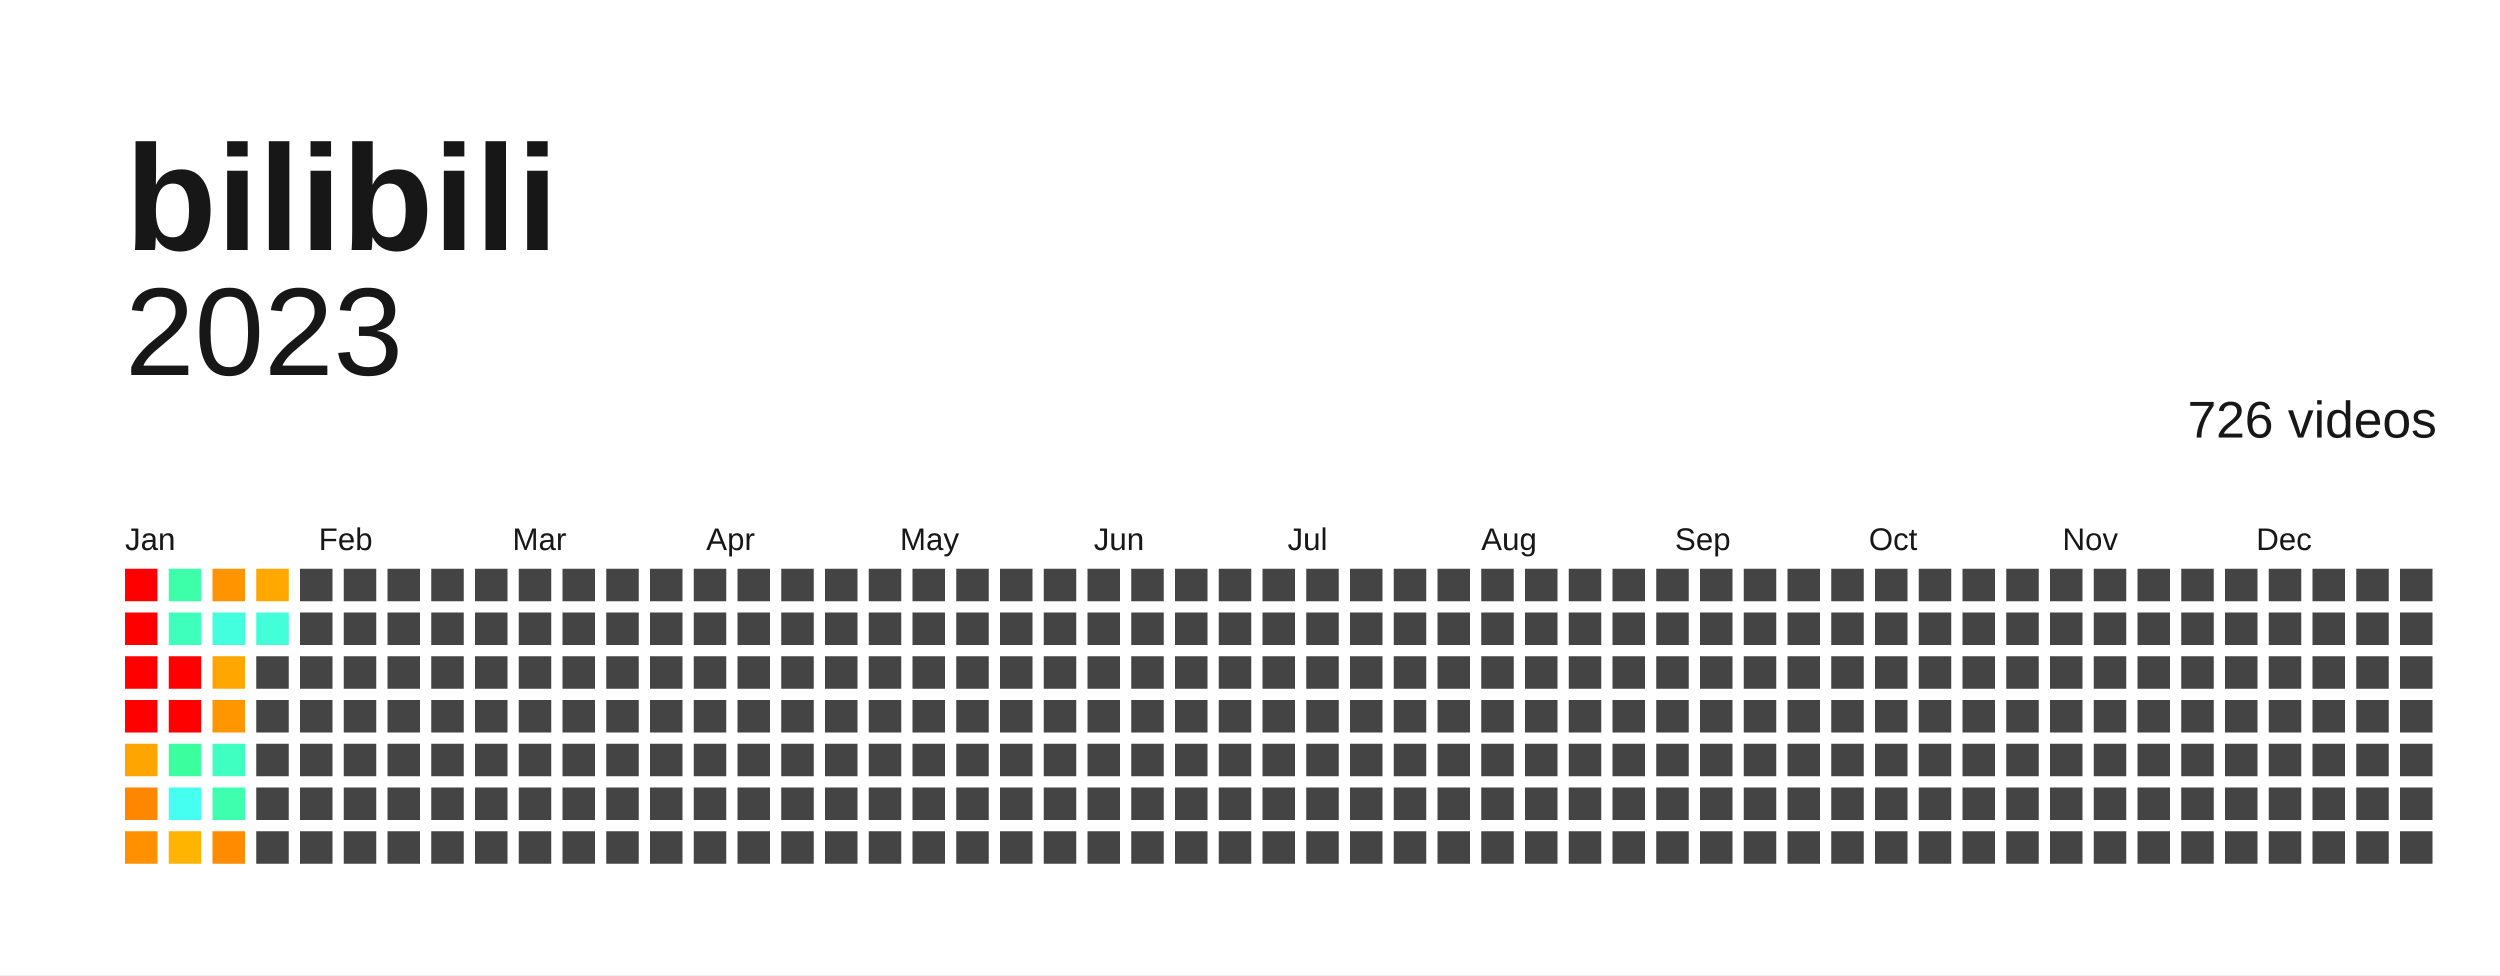
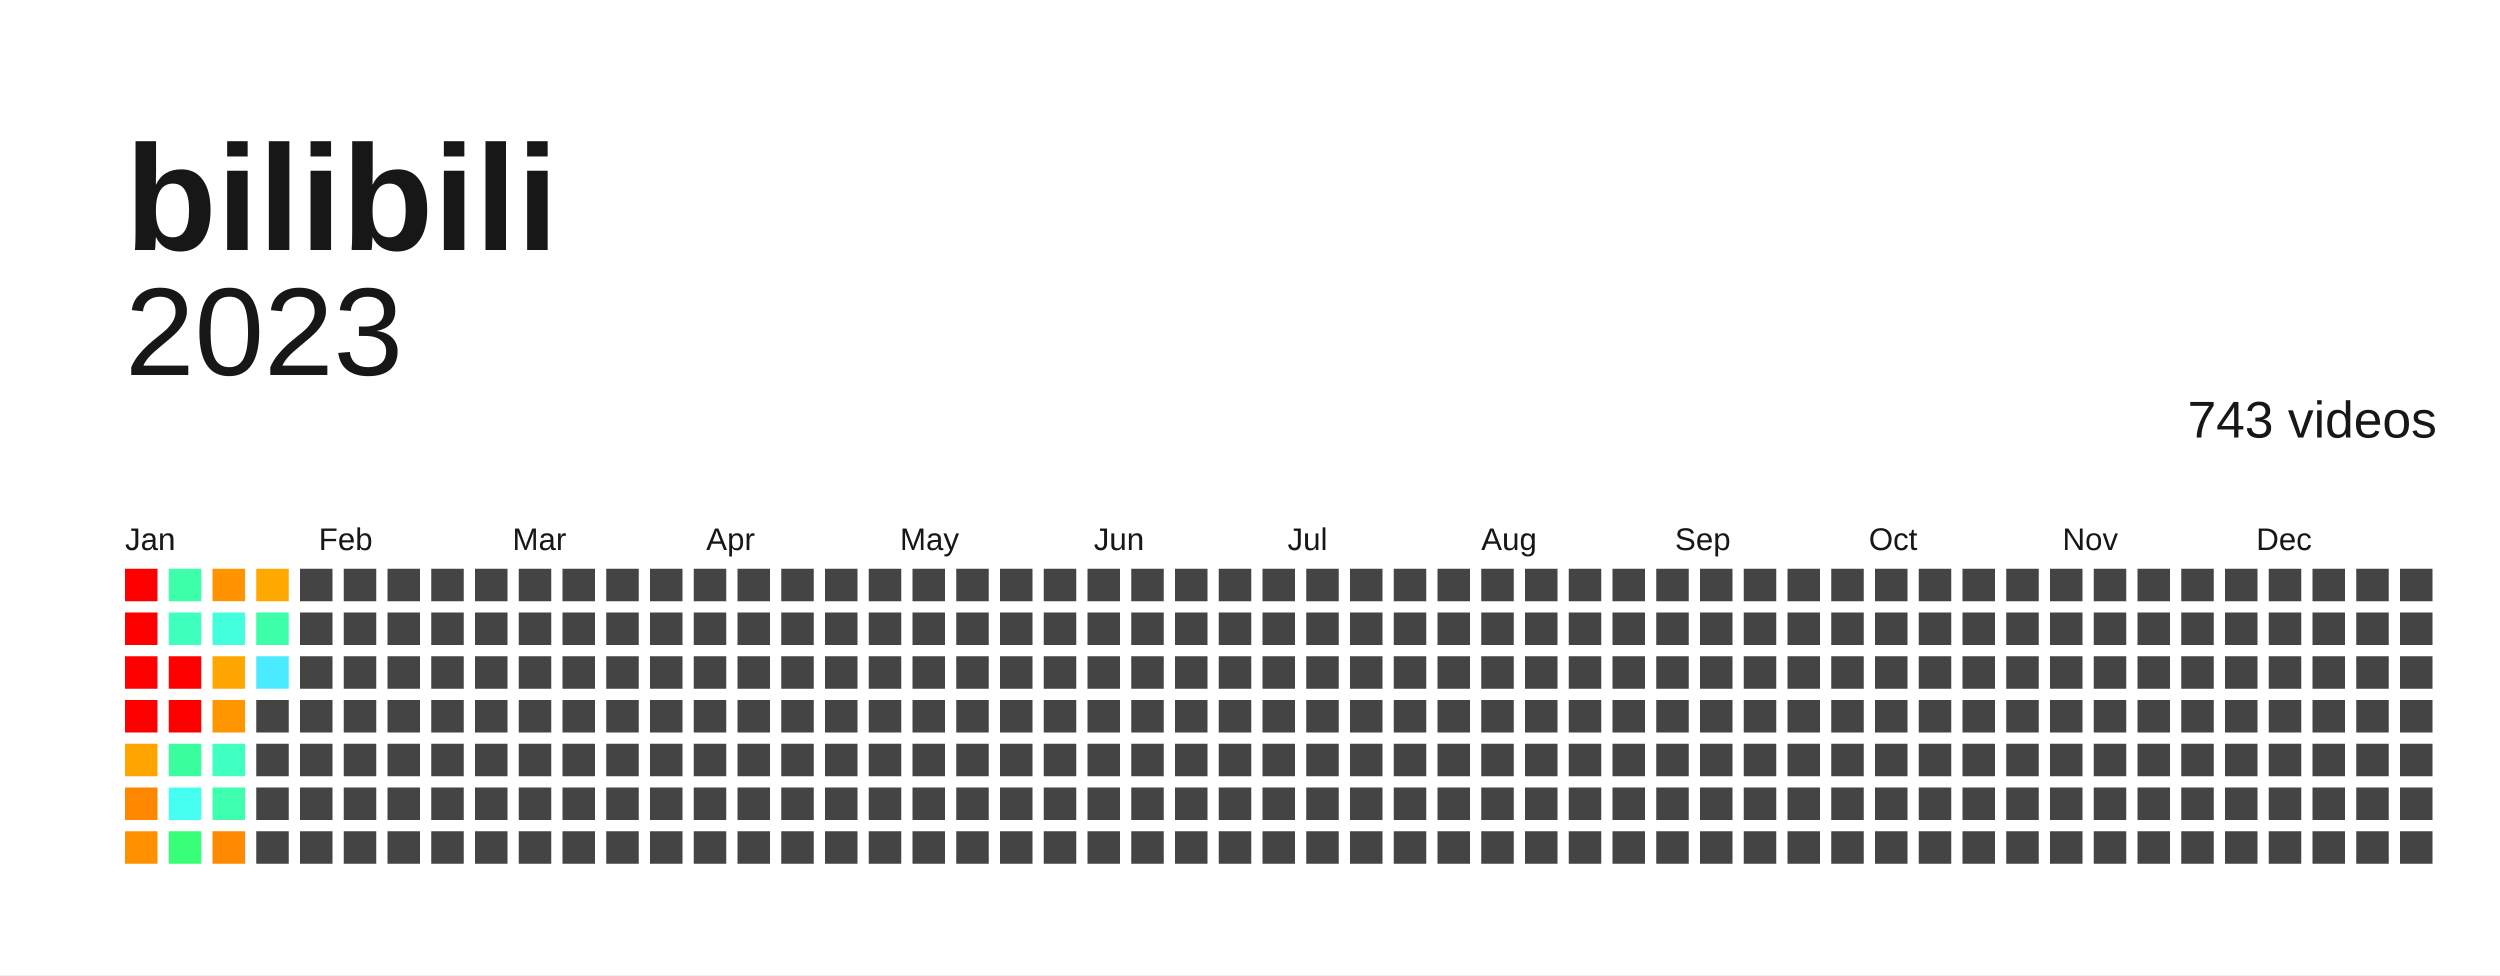
<svg xmlns="http://www.w3.org/2000/svg" baseProfile="full" height="78mm" version="1.1" viewBox="0,0,200,78" width="200mm">
  <defs />
  <rect fill="#FFFFFF" height="78" width="200" x="0" y="0" />
  <text fill="#171717" style="font-size:12px; font-family:Arial; font-weight:bold;" x="10" y="20">bilibili</text>
  <text alignment-baseline="hanging" fill="#171717" style="font-size:10.0px; font-family:Arial;" x="10" y="30">2023</text>
-   <text alignment-baseline="hanging" fill="#171717" style="font-size:4.125px; font-family:Arial;" x="175" y="35">726 videos</text>
+   <text alignment-baseline="hanging" fill="#171717" style="font-size:4.125px; font-family:Arial;" x="175" y="35">743 videos</text>
  <text fill="#171717" style="font-size:2.5px; font-family:Arial" x="10.0" y="44">Jan</text>
  <text fill="#171717" style="font-size:2.5px; font-family:Arial" x="25.5" y="44">Feb</text>
  <text fill="#171717" style="font-size:2.5px; font-family:Arial" x="41.0" y="44">Mar</text>
  <text fill="#171717" style="font-size:2.5px; font-family:Arial" x="56.5" y="44">Apr</text>
  <text fill="#171717" style="font-size:2.5px; font-family:Arial" x="72.0" y="44">May</text>
  <text fill="#171717" style="font-size:2.5px; font-family:Arial" x="87.5" y="44">Jun</text>
  <text fill="#171717" style="font-size:2.5px; font-family:Arial" x="103.0" y="44">Jul</text>
  <text fill="#171717" style="font-size:2.5px; font-family:Arial" x="118.5" y="44">Aug</text>
  <text fill="#171717" style="font-size:2.5px; font-family:Arial" x="134.0" y="44">Sep</text>
  <text fill="#171717" style="font-size:2.5px; font-family:Arial" x="149.5" y="44">Oct</text>
  <text fill="#171717" style="font-size:2.5px; font-family:Arial" x="165.0" y="44">Nov</text>
  <text fill="#171717" style="font-size:2.5px; font-family:Arial" x="180.5" y="44">Dec</text>
  <rect fill="red" height="2.6" width="2.6" x="10.0" y="45.5" />
  <rect fill="red" height="2.6" width="2.6" x="10.0" y="49.0" />
  <rect fill="red" height="2.6" width="2.6" x="10.0" y="52.5" />
  <rect fill="red" height="2.6" width="2.6" x="10.0" y="56.0" />
  <rect fill="#ffa500" height="2.6" width="2.6" x="10.0" y="59.5" />
  <rect fill="#ff8700" height="2.6" width="2.6" x="10.0" y="63.0" />
  <rect fill="#ff9000" height="2.6" width="2.6" x="10.0" y="66.5" />
  <rect fill="#3dffa9" height="2.6" width="2.6" x="13.5" y="45.5" />
  <rect fill="#3fffbd" height="2.6" width="2.6" x="13.5" y="49.0" />
  <rect fill="red" height="2.6" width="2.6" x="13.5" y="52.5" />
  <rect fill="red" height="2.6" width="2.6" x="13.5" y="56.0" />
  <rect fill="#3bff9f" height="2.6" width="2.6" x="13.5" y="59.5" />
  <rect fill="#45fff0" height="2.6" width="2.6" x="13.5" y="63.0" />
-   <rect fill="#ffb400" height="2.6" width="2.6" x="13.5" y="66.5" />
+   <rect fill="#37ff77" height="2.6" width="2.6" x="13.5" y="66.5" />
  <rect fill="#ff9400" height="2.6" width="2.6" x="17.0" y="45.5" />
  <rect fill="#43ffde" height="2.6" width="2.6" x="17.0" y="49.0" />
  <rect fill="#ffa700" height="2.6" width="2.6" x="17.0" y="52.5" />
  <rect fill="#ff9600" height="2.6" width="2.6" x="17.0" y="56.0" />
  <rect fill="#3fffc1" height="2.6" width="2.6" x="17.0" y="59.5" />
  <rect fill="#3dffae" height="2.6" width="2.6" x="17.0" y="63.0" />
-   <rect fill="#ff8b00" height="2.6" width="2.6" x="17.0" y="66.5" />
+   <rect fill="#ff8900" height="2.6" width="2.6" x="17.0" y="66.5" />
  <rect fill="#ffa900" height="2.6" width="2.6" x="20.5" y="45.5" />
-   <rect fill="#42ffd9" height="2.6" width="2.6" x="20.5" y="49.0" />
-   <rect fill="#444444" height="2.6" width="2.6" x="20.5" y="52.5" />
+   <rect fill="#3dffa9" height="2.6" width="2.6" x="20.5" y="49.0" />
+   <rect fill="#4aebff" height="2.6" width="2.6" x="20.5" y="52.5" />
  <rect fill="#444444" height="2.6" width="2.6" x="20.5" y="56.0" />
  <rect fill="#444444" height="2.6" width="2.6" x="20.5" y="59.5" />
  <rect fill="#444444" height="2.6" width="2.6" x="20.5" y="63.0" />
  <rect fill="#444444" height="2.6" width="2.6" x="20.5" y="66.5" />
  <rect fill="#444444" height="2.6" width="2.6" x="24.0" y="45.5" />
  <rect fill="#444444" height="2.6" width="2.6" x="24.0" y="49.0" />
  <rect fill="#444444" height="2.6" width="2.6" x="24.0" y="52.5" />
  <rect fill="#444444" height="2.6" width="2.6" x="24.0" y="56.0" />
  <rect fill="#444444" height="2.6" width="2.6" x="24.0" y="59.5" />
  <rect fill="#444444" height="2.6" width="2.6" x="24.0" y="63.0" />
  <rect fill="#444444" height="2.6" width="2.6" x="24.0" y="66.5" />
  <rect fill="#444444" height="2.6" width="2.6" x="27.5" y="45.5" />
  <rect fill="#444444" height="2.6" width="2.6" x="27.5" y="49.0" />
  <rect fill="#444444" height="2.6" width="2.6" x="27.5" y="52.5" />
  <rect fill="#444444" height="2.6" width="2.6" x="27.5" y="56.0" />
  <rect fill="#444444" height="2.6" width="2.6" x="27.5" y="59.5" />
  <rect fill="#444444" height="2.6" width="2.6" x="27.5" y="63.0" />
  <rect fill="#444444" height="2.6" width="2.6" x="27.5" y="66.5" />
  <rect fill="#444444" height="2.6" width="2.6" x="31.0" y="45.5" />
  <rect fill="#444444" height="2.6" width="2.6" x="31.0" y="49.0" />
  <rect fill="#444444" height="2.6" width="2.6" x="31.0" y="52.5" />
  <rect fill="#444444" height="2.6" width="2.6" x="31.0" y="56.0" />
  <rect fill="#444444" height="2.6" width="2.6" x="31.0" y="59.5" />
  <rect fill="#444444" height="2.6" width="2.6" x="31.0" y="63.0" />
  <rect fill="#444444" height="2.6" width="2.6" x="31.0" y="66.5" />
  <rect fill="#444444" height="2.6" width="2.6" x="34.5" y="45.5" />
  <rect fill="#444444" height="2.6" width="2.6" x="34.5" y="49.0" />
  <rect fill="#444444" height="2.6" width="2.6" x="34.5" y="52.5" />
  <rect fill="#444444" height="2.6" width="2.6" x="34.5" y="56.0" />
  <rect fill="#444444" height="2.6" width="2.6" x="34.5" y="59.5" />
  <rect fill="#444444" height="2.6" width="2.6" x="34.5" y="63.0" />
  <rect fill="#444444" height="2.6" width="2.6" x="34.5" y="66.5" />
  <rect fill="#444444" height="2.6" width="2.6" x="38.0" y="45.5" />
  <rect fill="#444444" height="2.6" width="2.6" x="38.0" y="49.0" />
  <rect fill="#444444" height="2.6" width="2.6" x="38.0" y="52.5" />
  <rect fill="#444444" height="2.6" width="2.6" x="38.0" y="56.0" />
  <rect fill="#444444" height="2.6" width="2.6" x="38.0" y="59.5" />
  <rect fill="#444444" height="2.6" width="2.6" x="38.0" y="63.0" />
  <rect fill="#444444" height="2.6" width="2.6" x="38.0" y="66.5" />
  <rect fill="#444444" height="2.6" width="2.6" x="41.5" y="45.5" />
  <rect fill="#444444" height="2.6" width="2.6" x="41.5" y="49.0" />
  <rect fill="#444444" height="2.6" width="2.6" x="41.5" y="52.5" />
  <rect fill="#444444" height="2.6" width="2.6" x="41.5" y="56.0" />
  <rect fill="#444444" height="2.6" width="2.6" x="41.5" y="59.5" />
  <rect fill="#444444" height="2.6" width="2.6" x="41.5" y="63.0" />
  <rect fill="#444444" height="2.6" width="2.6" x="41.5" y="66.5" />
  <rect fill="#444444" height="2.6" width="2.6" x="45.0" y="45.5" />
  <rect fill="#444444" height="2.6" width="2.6" x="45.0" y="49.0" />
  <rect fill="#444444" height="2.6" width="2.6" x="45.0" y="52.5" />
  <rect fill="#444444" height="2.6" width="2.6" x="45.0" y="56.0" />
  <rect fill="#444444" height="2.6" width="2.6" x="45.0" y="59.5" />
  <rect fill="#444444" height="2.6" width="2.6" x="45.0" y="63.0" />
  <rect fill="#444444" height="2.6" width="2.6" x="45.0" y="66.5" />
  <rect fill="#444444" height="2.6" width="2.6" x="48.5" y="45.5" />
  <rect fill="#444444" height="2.6" width="2.6" x="48.5" y="49.0" />
  <rect fill="#444444" height="2.6" width="2.6" x="48.5" y="52.5" />
  <rect fill="#444444" height="2.6" width="2.6" x="48.5" y="56.0" />
  <rect fill="#444444" height="2.6" width="2.6" x="48.5" y="59.5" />
  <rect fill="#444444" height="2.6" width="2.6" x="48.5" y="63.0" />
  <rect fill="#444444" height="2.6" width="2.6" x="48.5" y="66.5" />
  <rect fill="#444444" height="2.6" width="2.6" x="52.0" y="45.5" />
  <rect fill="#444444" height="2.6" width="2.6" x="52.0" y="49.0" />
  <rect fill="#444444" height="2.6" width="2.6" x="52.0" y="52.5" />
  <rect fill="#444444" height="2.6" width="2.6" x="52.0" y="56.0" />
  <rect fill="#444444" height="2.6" width="2.6" x="52.0" y="59.5" />
  <rect fill="#444444" height="2.6" width="2.6" x="52.0" y="63.0" />
  <rect fill="#444444" height="2.6" width="2.6" x="52.0" y="66.5" />
  <rect fill="#444444" height="2.6" width="2.6" x="55.5" y="45.5" />
  <rect fill="#444444" height="2.6" width="2.6" x="55.5" y="49.0" />
  <rect fill="#444444" height="2.6" width="2.6" x="55.5" y="52.5" />
  <rect fill="#444444" height="2.6" width="2.6" x="55.5" y="56.0" />
  <rect fill="#444444" height="2.6" width="2.6" x="55.5" y="59.5" />
  <rect fill="#444444" height="2.6" width="2.6" x="55.5" y="63.0" />
  <rect fill="#444444" height="2.6" width="2.6" x="55.5" y="66.5" />
  <rect fill="#444444" height="2.6" width="2.6" x="59.0" y="45.5" />
  <rect fill="#444444" height="2.6" width="2.6" x="59.0" y="49.0" />
  <rect fill="#444444" height="2.6" width="2.6" x="59.0" y="52.5" />
  <rect fill="#444444" height="2.6" width="2.6" x="59.0" y="56.0" />
  <rect fill="#444444" height="2.6" width="2.6" x="59.0" y="59.5" />
  <rect fill="#444444" height="2.6" width="2.6" x="59.0" y="63.0" />
  <rect fill="#444444" height="2.6" width="2.6" x="59.0" y="66.5" />
  <rect fill="#444444" height="2.6" width="2.6" x="62.5" y="45.5" />
  <rect fill="#444444" height="2.6" width="2.6" x="62.5" y="49.0" />
  <rect fill="#444444" height="2.6" width="2.6" x="62.5" y="52.5" />
  <rect fill="#444444" height="2.6" width="2.6" x="62.5" y="56.0" />
  <rect fill="#444444" height="2.6" width="2.6" x="62.5" y="59.5" />
  <rect fill="#444444" height="2.6" width="2.6" x="62.5" y="63.0" />
  <rect fill="#444444" height="2.6" width="2.6" x="62.5" y="66.5" />
  <rect fill="#444444" height="2.6" width="2.6" x="66.0" y="45.5" />
  <rect fill="#444444" height="2.6" width="2.6" x="66.0" y="49.0" />
  <rect fill="#444444" height="2.6" width="2.6" x="66.0" y="52.5" />
  <rect fill="#444444" height="2.6" width="2.6" x="66.0" y="56.0" />
  <rect fill="#444444" height="2.6" width="2.6" x="66.0" y="59.5" />
  <rect fill="#444444" height="2.6" width="2.6" x="66.0" y="63.0" />
  <rect fill="#444444" height="2.6" width="2.6" x="66.0" y="66.5" />
  <rect fill="#444444" height="2.6" width="2.6" x="69.5" y="45.5" />
  <rect fill="#444444" height="2.6" width="2.6" x="69.5" y="49.0" />
  <rect fill="#444444" height="2.6" width="2.6" x="69.5" y="52.5" />
  <rect fill="#444444" height="2.6" width="2.6" x="69.5" y="56.0" />
  <rect fill="#444444" height="2.6" width="2.6" x="69.5" y="59.5" />
  <rect fill="#444444" height="2.6" width="2.6" x="69.5" y="63.0" />
  <rect fill="#444444" height="2.6" width="2.6" x="69.5" y="66.5" />
  <rect fill="#444444" height="2.6" width="2.6" x="73.0" y="45.5" />
  <rect fill="#444444" height="2.6" width="2.6" x="73.0" y="49.0" />
  <rect fill="#444444" height="2.6" width="2.6" x="73.0" y="52.5" />
  <rect fill="#444444" height="2.6" width="2.6" x="73.0" y="56.0" />
  <rect fill="#444444" height="2.6" width="2.6" x="73.0" y="59.5" />
  <rect fill="#444444" height="2.6" width="2.6" x="73.0" y="63.0" />
  <rect fill="#444444" height="2.6" width="2.6" x="73.0" y="66.5" />
  <rect fill="#444444" height="2.6" width="2.6" x="76.5" y="45.5" />
  <rect fill="#444444" height="2.6" width="2.6" x="76.5" y="49.0" />
  <rect fill="#444444" height="2.6" width="2.6" x="76.5" y="52.5" />
  <rect fill="#444444" height="2.6" width="2.6" x="76.5" y="56.0" />
  <rect fill="#444444" height="2.6" width="2.6" x="76.5" y="59.5" />
  <rect fill="#444444" height="2.6" width="2.6" x="76.5" y="63.0" />
  <rect fill="#444444" height="2.6" width="2.6" x="76.5" y="66.5" />
  <rect fill="#444444" height="2.6" width="2.6" x="80.0" y="45.5" />
  <rect fill="#444444" height="2.6" width="2.6" x="80.0" y="49.0" />
  <rect fill="#444444" height="2.6" width="2.6" x="80.0" y="52.5" />
  <rect fill="#444444" height="2.6" width="2.6" x="80.0" y="56.0" />
  <rect fill="#444444" height="2.6" width="2.6" x="80.0" y="59.5" />
  <rect fill="#444444" height="2.6" width="2.6" x="80.0" y="63.0" />
  <rect fill="#444444" height="2.6" width="2.6" x="80.0" y="66.5" />
  <rect fill="#444444" height="2.6" width="2.6" x="83.5" y="45.5" />
  <rect fill="#444444" height="2.6" width="2.6" x="83.5" y="49.0" />
  <rect fill="#444444" height="2.6" width="2.6" x="83.5" y="52.5" />
  <rect fill="#444444" height="2.6" width="2.6" x="83.5" y="56.0" />
  <rect fill="#444444" height="2.6" width="2.6" x="83.5" y="59.5" />
  <rect fill="#444444" height="2.6" width="2.6" x="83.5" y="63.0" />
  <rect fill="#444444" height="2.6" width="2.6" x="83.5" y="66.5" />
  <rect fill="#444444" height="2.6" width="2.6" x="87.0" y="45.5" />
  <rect fill="#444444" height="2.6" width="2.6" x="87.0" y="49.0" />
  <rect fill="#444444" height="2.6" width="2.6" x="87.0" y="52.5" />
  <rect fill="#444444" height="2.6" width="2.6" x="87.0" y="56.0" />
  <rect fill="#444444" height="2.6" width="2.6" x="87.0" y="59.5" />
  <rect fill="#444444" height="2.6" width="2.6" x="87.0" y="63.0" />
  <rect fill="#444444" height="2.6" width="2.6" x="87.0" y="66.5" />
  <rect fill="#444444" height="2.6" width="2.6" x="90.5" y="45.5" />
  <rect fill="#444444" height="2.6" width="2.6" x="90.5" y="49.0" />
  <rect fill="#444444" height="2.6" width="2.6" x="90.5" y="52.5" />
  <rect fill="#444444" height="2.6" width="2.6" x="90.5" y="56.0" />
  <rect fill="#444444" height="2.6" width="2.6" x="90.5" y="59.5" />
  <rect fill="#444444" height="2.6" width="2.6" x="90.5" y="63.0" />
  <rect fill="#444444" height="2.6" width="2.6" x="90.5" y="66.5" />
  <rect fill="#444444" height="2.6" width="2.6" x="94.0" y="45.5" />
  <rect fill="#444444" height="2.6" width="2.6" x="94.0" y="49.0" />
  <rect fill="#444444" height="2.6" width="2.6" x="94.0" y="52.5" />
  <rect fill="#444444" height="2.6" width="2.6" x="94.0" y="56.0" />
  <rect fill="#444444" height="2.6" width="2.6" x="94.0" y="59.5" />
  <rect fill="#444444" height="2.6" width="2.6" x="94.0" y="63.0" />
  <rect fill="#444444" height="2.6" width="2.6" x="94.0" y="66.5" />
  <rect fill="#444444" height="2.6" width="2.6" x="97.5" y="45.5" />
  <rect fill="#444444" height="2.6" width="2.6" x="97.5" y="49.0" />
  <rect fill="#444444" height="2.6" width="2.6" x="97.5" y="52.5" />
  <rect fill="#444444" height="2.6" width="2.6" x="97.5" y="56.0" />
  <rect fill="#444444" height="2.6" width="2.6" x="97.5" y="59.5" />
  <rect fill="#444444" height="2.6" width="2.6" x="97.5" y="63.0" />
  <rect fill="#444444" height="2.6" width="2.6" x="97.5" y="66.5" />
  <rect fill="#444444" height="2.6" width="2.6" x="101.0" y="45.5" />
  <rect fill="#444444" height="2.6" width="2.6" x="101.0" y="49.0" />
  <rect fill="#444444" height="2.6" width="2.6" x="101.0" y="52.5" />
  <rect fill="#444444" height="2.6" width="2.6" x="101.0" y="56.0" />
  <rect fill="#444444" height="2.6" width="2.6" x="101.0" y="59.5" />
  <rect fill="#444444" height="2.6" width="2.6" x="101.0" y="63.0" />
  <rect fill="#444444" height="2.6" width="2.6" x="101.0" y="66.5" />
  <rect fill="#444444" height="2.6" width="2.6" x="104.5" y="45.5" />
  <rect fill="#444444" height="2.6" width="2.6" x="104.5" y="49.0" />
  <rect fill="#444444" height="2.6" width="2.6" x="104.5" y="52.5" />
  <rect fill="#444444" height="2.6" width="2.6" x="104.5" y="56.0" />
  <rect fill="#444444" height="2.6" width="2.6" x="104.5" y="59.5" />
  <rect fill="#444444" height="2.6" width="2.6" x="104.5" y="63.0" />
  <rect fill="#444444" height="2.6" width="2.6" x="104.5" y="66.5" />
  <rect fill="#444444" height="2.6" width="2.6" x="108.0" y="45.5" />
  <rect fill="#444444" height="2.6" width="2.6" x="108.0" y="49.0" />
  <rect fill="#444444" height="2.6" width="2.6" x="108.0" y="52.5" />
  <rect fill="#444444" height="2.6" width="2.6" x="108.0" y="56.0" />
  <rect fill="#444444" height="2.6" width="2.6" x="108.0" y="59.5" />
  <rect fill="#444444" height="2.6" width="2.6" x="108.0" y="63.0" />
  <rect fill="#444444" height="2.6" width="2.6" x="108.0" y="66.5" />
  <rect fill="#444444" height="2.6" width="2.6" x="111.5" y="45.5" />
  <rect fill="#444444" height="2.6" width="2.6" x="111.5" y="49.0" />
  <rect fill="#444444" height="2.6" width="2.6" x="111.5" y="52.5" />
  <rect fill="#444444" height="2.6" width="2.6" x="111.5" y="56.0" />
  <rect fill="#444444" height="2.6" width="2.6" x="111.5" y="59.5" />
  <rect fill="#444444" height="2.6" width="2.6" x="111.5" y="63.0" />
  <rect fill="#444444" height="2.6" width="2.6" x="111.5" y="66.5" />
  <rect fill="#444444" height="2.6" width="2.6" x="115.0" y="45.5" />
  <rect fill="#444444" height="2.6" width="2.6" x="115.0" y="49.0" />
  <rect fill="#444444" height="2.6" width="2.6" x="115.0" y="52.5" />
  <rect fill="#444444" height="2.6" width="2.6" x="115.0" y="56.0" />
  <rect fill="#444444" height="2.6" width="2.6" x="115.0" y="59.5" />
  <rect fill="#444444" height="2.6" width="2.6" x="115.0" y="63.0" />
  <rect fill="#444444" height="2.6" width="2.6" x="115.0" y="66.5" />
  <rect fill="#444444" height="2.6" width="2.6" x="118.5" y="45.5" />
  <rect fill="#444444" height="2.6" width="2.6" x="118.5" y="49.0" />
  <rect fill="#444444" height="2.6" width="2.6" x="118.5" y="52.5" />
  <rect fill="#444444" height="2.6" width="2.6" x="118.5" y="56.0" />
  <rect fill="#444444" height="2.6" width="2.6" x="118.5" y="59.5" />
  <rect fill="#444444" height="2.6" width="2.6" x="118.5" y="63.0" />
  <rect fill="#444444" height="2.6" width="2.6" x="118.5" y="66.5" />
  <rect fill="#444444" height="2.6" width="2.6" x="122.0" y="45.5" />
  <rect fill="#444444" height="2.6" width="2.6" x="122.0" y="49.0" />
  <rect fill="#444444" height="2.6" width="2.6" x="122.0" y="52.5" />
  <rect fill="#444444" height="2.6" width="2.6" x="122.0" y="56.0" />
  <rect fill="#444444" height="2.6" width="2.6" x="122.0" y="59.5" />
  <rect fill="#444444" height="2.6" width="2.6" x="122.0" y="63.0" />
  <rect fill="#444444" height="2.6" width="2.6" x="122.0" y="66.5" />
  <rect fill="#444444" height="2.6" width="2.6" x="125.5" y="45.5" />
  <rect fill="#444444" height="2.6" width="2.6" x="125.5" y="49.0" />
  <rect fill="#444444" height="2.6" width="2.6" x="125.5" y="52.5" />
  <rect fill="#444444" height="2.6" width="2.6" x="125.5" y="56.0" />
  <rect fill="#444444" height="2.6" width="2.6" x="125.5" y="59.5" />
  <rect fill="#444444" height="2.6" width="2.6" x="125.5" y="63.0" />
  <rect fill="#444444" height="2.6" width="2.6" x="125.5" y="66.5" />
  <rect fill="#444444" height="2.6" width="2.6" x="129.0" y="45.5" />
  <rect fill="#444444" height="2.6" width="2.6" x="129.0" y="49.0" />
  <rect fill="#444444" height="2.6" width="2.6" x="129.0" y="52.5" />
  <rect fill="#444444" height="2.6" width="2.6" x="129.0" y="56.0" />
  <rect fill="#444444" height="2.6" width="2.6" x="129.0" y="59.5" />
  <rect fill="#444444" height="2.6" width="2.6" x="129.0" y="63.0" />
  <rect fill="#444444" height="2.6" width="2.6" x="129.0" y="66.5" />
  <rect fill="#444444" height="2.6" width="2.6" x="132.5" y="45.5" />
  <rect fill="#444444" height="2.6" width="2.6" x="132.5" y="49.0" />
  <rect fill="#444444" height="2.6" width="2.6" x="132.5" y="52.5" />
  <rect fill="#444444" height="2.6" width="2.6" x="132.5" y="56.0" />
  <rect fill="#444444" height="2.6" width="2.6" x="132.5" y="59.5" />
  <rect fill="#444444" height="2.6" width="2.6" x="132.5" y="63.0" />
  <rect fill="#444444" height="2.6" width="2.6" x="132.5" y="66.5" />
  <rect fill="#444444" height="2.6" width="2.6" x="136.0" y="45.5" />
  <rect fill="#444444" height="2.6" width="2.6" x="136.0" y="49.0" />
  <rect fill="#444444" height="2.6" width="2.6" x="136.0" y="52.5" />
  <rect fill="#444444" height="2.6" width="2.6" x="136.0" y="56.0" />
  <rect fill="#444444" height="2.6" width="2.6" x="136.0" y="59.5" />
  <rect fill="#444444" height="2.6" width="2.6" x="136.0" y="63.0" />
  <rect fill="#444444" height="2.6" width="2.6" x="136.0" y="66.5" />
  <rect fill="#444444" height="2.6" width="2.6" x="139.5" y="45.5" />
  <rect fill="#444444" height="2.6" width="2.6" x="139.5" y="49.0" />
  <rect fill="#444444" height="2.6" width="2.6" x="139.5" y="52.5" />
  <rect fill="#444444" height="2.6" width="2.6" x="139.5" y="56.0" />
  <rect fill="#444444" height="2.6" width="2.6" x="139.5" y="59.5" />
  <rect fill="#444444" height="2.6" width="2.6" x="139.5" y="63.0" />
  <rect fill="#444444" height="2.6" width="2.6" x="139.5" y="66.5" />
  <rect fill="#444444" height="2.6" width="2.6" x="143.0" y="45.5" />
  <rect fill="#444444" height="2.6" width="2.6" x="143.0" y="49.0" />
  <rect fill="#444444" height="2.6" width="2.6" x="143.0" y="52.5" />
  <rect fill="#444444" height="2.6" width="2.6" x="143.0" y="56.0" />
  <rect fill="#444444" height="2.6" width="2.6" x="143.0" y="59.5" />
  <rect fill="#444444" height="2.6" width="2.6" x="143.0" y="63.0" />
  <rect fill="#444444" height="2.6" width="2.6" x="143.0" y="66.5" />
  <rect fill="#444444" height="2.6" width="2.6" x="146.5" y="45.5" />
  <rect fill="#444444" height="2.6" width="2.6" x="146.5" y="49.0" />
  <rect fill="#444444" height="2.6" width="2.6" x="146.5" y="52.5" />
  <rect fill="#444444" height="2.6" width="2.6" x="146.5" y="56.0" />
  <rect fill="#444444" height="2.6" width="2.6" x="146.5" y="59.5" />
  <rect fill="#444444" height="2.6" width="2.6" x="146.5" y="63.0" />
  <rect fill="#444444" height="2.6" width="2.6" x="146.5" y="66.5" />
  <rect fill="#444444" height="2.6" width="2.6" x="150.0" y="45.5" />
  <rect fill="#444444" height="2.6" width="2.6" x="150.0" y="49.0" />
  <rect fill="#444444" height="2.6" width="2.6" x="150.0" y="52.5" />
  <rect fill="#444444" height="2.6" width="2.6" x="150.0" y="56.0" />
  <rect fill="#444444" height="2.6" width="2.6" x="150.0" y="59.5" />
  <rect fill="#444444" height="2.6" width="2.6" x="150.0" y="63.0" />
  <rect fill="#444444" height="2.6" width="2.6" x="150.0" y="66.5" />
  <rect fill="#444444" height="2.6" width="2.6" x="153.5" y="45.5" />
  <rect fill="#444444" height="2.6" width="2.6" x="153.5" y="49.0" />
  <rect fill="#444444" height="2.6" width="2.6" x="153.5" y="52.5" />
  <rect fill="#444444" height="2.6" width="2.6" x="153.5" y="56.0" />
  <rect fill="#444444" height="2.6" width="2.6" x="153.5" y="59.5" />
  <rect fill="#444444" height="2.6" width="2.6" x="153.5" y="63.0" />
  <rect fill="#444444" height="2.6" width="2.6" x="153.5" y="66.5" />
  <rect fill="#444444" height="2.6" width="2.6" x="157.0" y="45.5" />
  <rect fill="#444444" height="2.6" width="2.6" x="157.0" y="49.0" />
  <rect fill="#444444" height="2.6" width="2.6" x="157.0" y="52.5" />
  <rect fill="#444444" height="2.6" width="2.6" x="157.0" y="56.0" />
  <rect fill="#444444" height="2.6" width="2.6" x="157.0" y="59.5" />
  <rect fill="#444444" height="2.6" width="2.6" x="157.0" y="63.0" />
  <rect fill="#444444" height="2.6" width="2.6" x="157.0" y="66.5" />
  <rect fill="#444444" height="2.6" width="2.6" x="160.5" y="45.5" />
  <rect fill="#444444" height="2.6" width="2.6" x="160.5" y="49.0" />
  <rect fill="#444444" height="2.6" width="2.6" x="160.5" y="52.5" />
  <rect fill="#444444" height="2.6" width="2.6" x="160.5" y="56.0" />
  <rect fill="#444444" height="2.6" width="2.6" x="160.5" y="59.5" />
  <rect fill="#444444" height="2.6" width="2.6" x="160.5" y="63.0" />
  <rect fill="#444444" height="2.6" width="2.6" x="160.5" y="66.5" />
  <rect fill="#444444" height="2.6" width="2.6" x="164.0" y="45.5" />
  <rect fill="#444444" height="2.6" width="2.6" x="164.0" y="49.0" />
  <rect fill="#444444" height="2.6" width="2.6" x="164.0" y="52.5" />
  <rect fill="#444444" height="2.6" width="2.6" x="164.0" y="56.0" />
  <rect fill="#444444" height="2.6" width="2.6" x="164.0" y="59.5" />
  <rect fill="#444444" height="2.6" width="2.6" x="164.0" y="63.0" />
  <rect fill="#444444" height="2.6" width="2.6" x="164.0" y="66.5" />
  <rect fill="#444444" height="2.6" width="2.6" x="167.5" y="45.5" />
  <rect fill="#444444" height="2.6" width="2.6" x="167.5" y="49.0" />
  <rect fill="#444444" height="2.6" width="2.6" x="167.5" y="52.5" />
  <rect fill="#444444" height="2.6" width="2.6" x="167.5" y="56.0" />
  <rect fill="#444444" height="2.6" width="2.6" x="167.5" y="59.5" />
  <rect fill="#444444" height="2.6" width="2.6" x="167.5" y="63.0" />
  <rect fill="#444444" height="2.6" width="2.6" x="167.5" y="66.5" />
  <rect fill="#444444" height="2.6" width="2.6" x="171.0" y="45.5" />
  <rect fill="#444444" height="2.6" width="2.6" x="171.0" y="49.0" />
  <rect fill="#444444" height="2.6" width="2.6" x="171.0" y="52.5" />
  <rect fill="#444444" height="2.6" width="2.6" x="171.0" y="56.0" />
  <rect fill="#444444" height="2.6" width="2.6" x="171.0" y="59.5" />
  <rect fill="#444444" height="2.6" width="2.6" x="171.0" y="63.0" />
  <rect fill="#444444" height="2.6" width="2.6" x="171.0" y="66.5" />
  <rect fill="#444444" height="2.6" width="2.6" x="174.5" y="45.5" />
  <rect fill="#444444" height="2.6" width="2.6" x="174.5" y="49.0" />
  <rect fill="#444444" height="2.6" width="2.6" x="174.5" y="52.5" />
  <rect fill="#444444" height="2.6" width="2.6" x="174.5" y="56.0" />
  <rect fill="#444444" height="2.6" width="2.6" x="174.5" y="59.5" />
  <rect fill="#444444" height="2.6" width="2.6" x="174.5" y="63.0" />
  <rect fill="#444444" height="2.6" width="2.6" x="174.5" y="66.5" />
  <rect fill="#444444" height="2.6" width="2.6" x="178.0" y="45.5" />
  <rect fill="#444444" height="2.6" width="2.6" x="178.0" y="49.0" />
  <rect fill="#444444" height="2.6" width="2.6" x="178.0" y="52.5" />
  <rect fill="#444444" height="2.6" width="2.6" x="178.0" y="56.0" />
  <rect fill="#444444" height="2.6" width="2.6" x="178.0" y="59.5" />
  <rect fill="#444444" height="2.6" width="2.6" x="178.0" y="63.0" />
  <rect fill="#444444" height="2.6" width="2.6" x="178.0" y="66.5" />
  <rect fill="#444444" height="2.6" width="2.6" x="181.5" y="45.5" />
  <rect fill="#444444" height="2.6" width="2.6" x="181.5" y="49.0" />
  <rect fill="#444444" height="2.6" width="2.6" x="181.5" y="52.5" />
  <rect fill="#444444" height="2.6" width="2.6" x="181.5" y="56.0" />
  <rect fill="#444444" height="2.6" width="2.6" x="181.5" y="59.5" />
  <rect fill="#444444" height="2.6" width="2.6" x="181.5" y="63.0" />
  <rect fill="#444444" height="2.6" width="2.6" x="181.5" y="66.5" />
  <rect fill="#444444" height="2.6" width="2.6" x="185.0" y="45.5" />
  <rect fill="#444444" height="2.6" width="2.6" x="185.0" y="49.0" />
  <rect fill="#444444" height="2.6" width="2.6" x="185.0" y="52.5" />
  <rect fill="#444444" height="2.6" width="2.6" x="185.0" y="56.0" />
  <rect fill="#444444" height="2.6" width="2.6" x="185.0" y="59.5" />
  <rect fill="#444444" height="2.6" width="2.6" x="185.0" y="63.0" />
  <rect fill="#444444" height="2.6" width="2.6" x="185.0" y="66.5" />
  <rect fill="#444444" height="2.6" width="2.6" x="188.5" y="45.5" />
  <rect fill="#444444" height="2.6" width="2.6" x="188.5" y="49.0" />
  <rect fill="#444444" height="2.6" width="2.6" x="188.5" y="52.5" />
  <rect fill="#444444" height="2.6" width="2.6" x="188.5" y="56.0" />
  <rect fill="#444444" height="2.6" width="2.6" x="188.5" y="59.5" />
  <rect fill="#444444" height="2.6" width="2.6" x="188.5" y="63.0" />
  <rect fill="#444444" height="2.6" width="2.6" x="188.5" y="66.5" />
  <rect fill="#444444" height="2.6" width="2.6" x="192.0" y="45.5" />
  <rect fill="#444444" height="2.6" width="2.6" x="192.0" y="49.0" />
  <rect fill="#444444" height="2.6" width="2.6" x="192.0" y="52.5" />
  <rect fill="#444444" height="2.6" width="2.6" x="192.0" y="56.0" />
  <rect fill="#444444" height="2.6" width="2.6" x="192.0" y="59.5" />
  <rect fill="#444444" height="2.6" width="2.6" x="192.0" y="63.0" />
  <rect fill="#444444" height="2.6" width="2.6" x="192.0" y="66.5" />
</svg>
